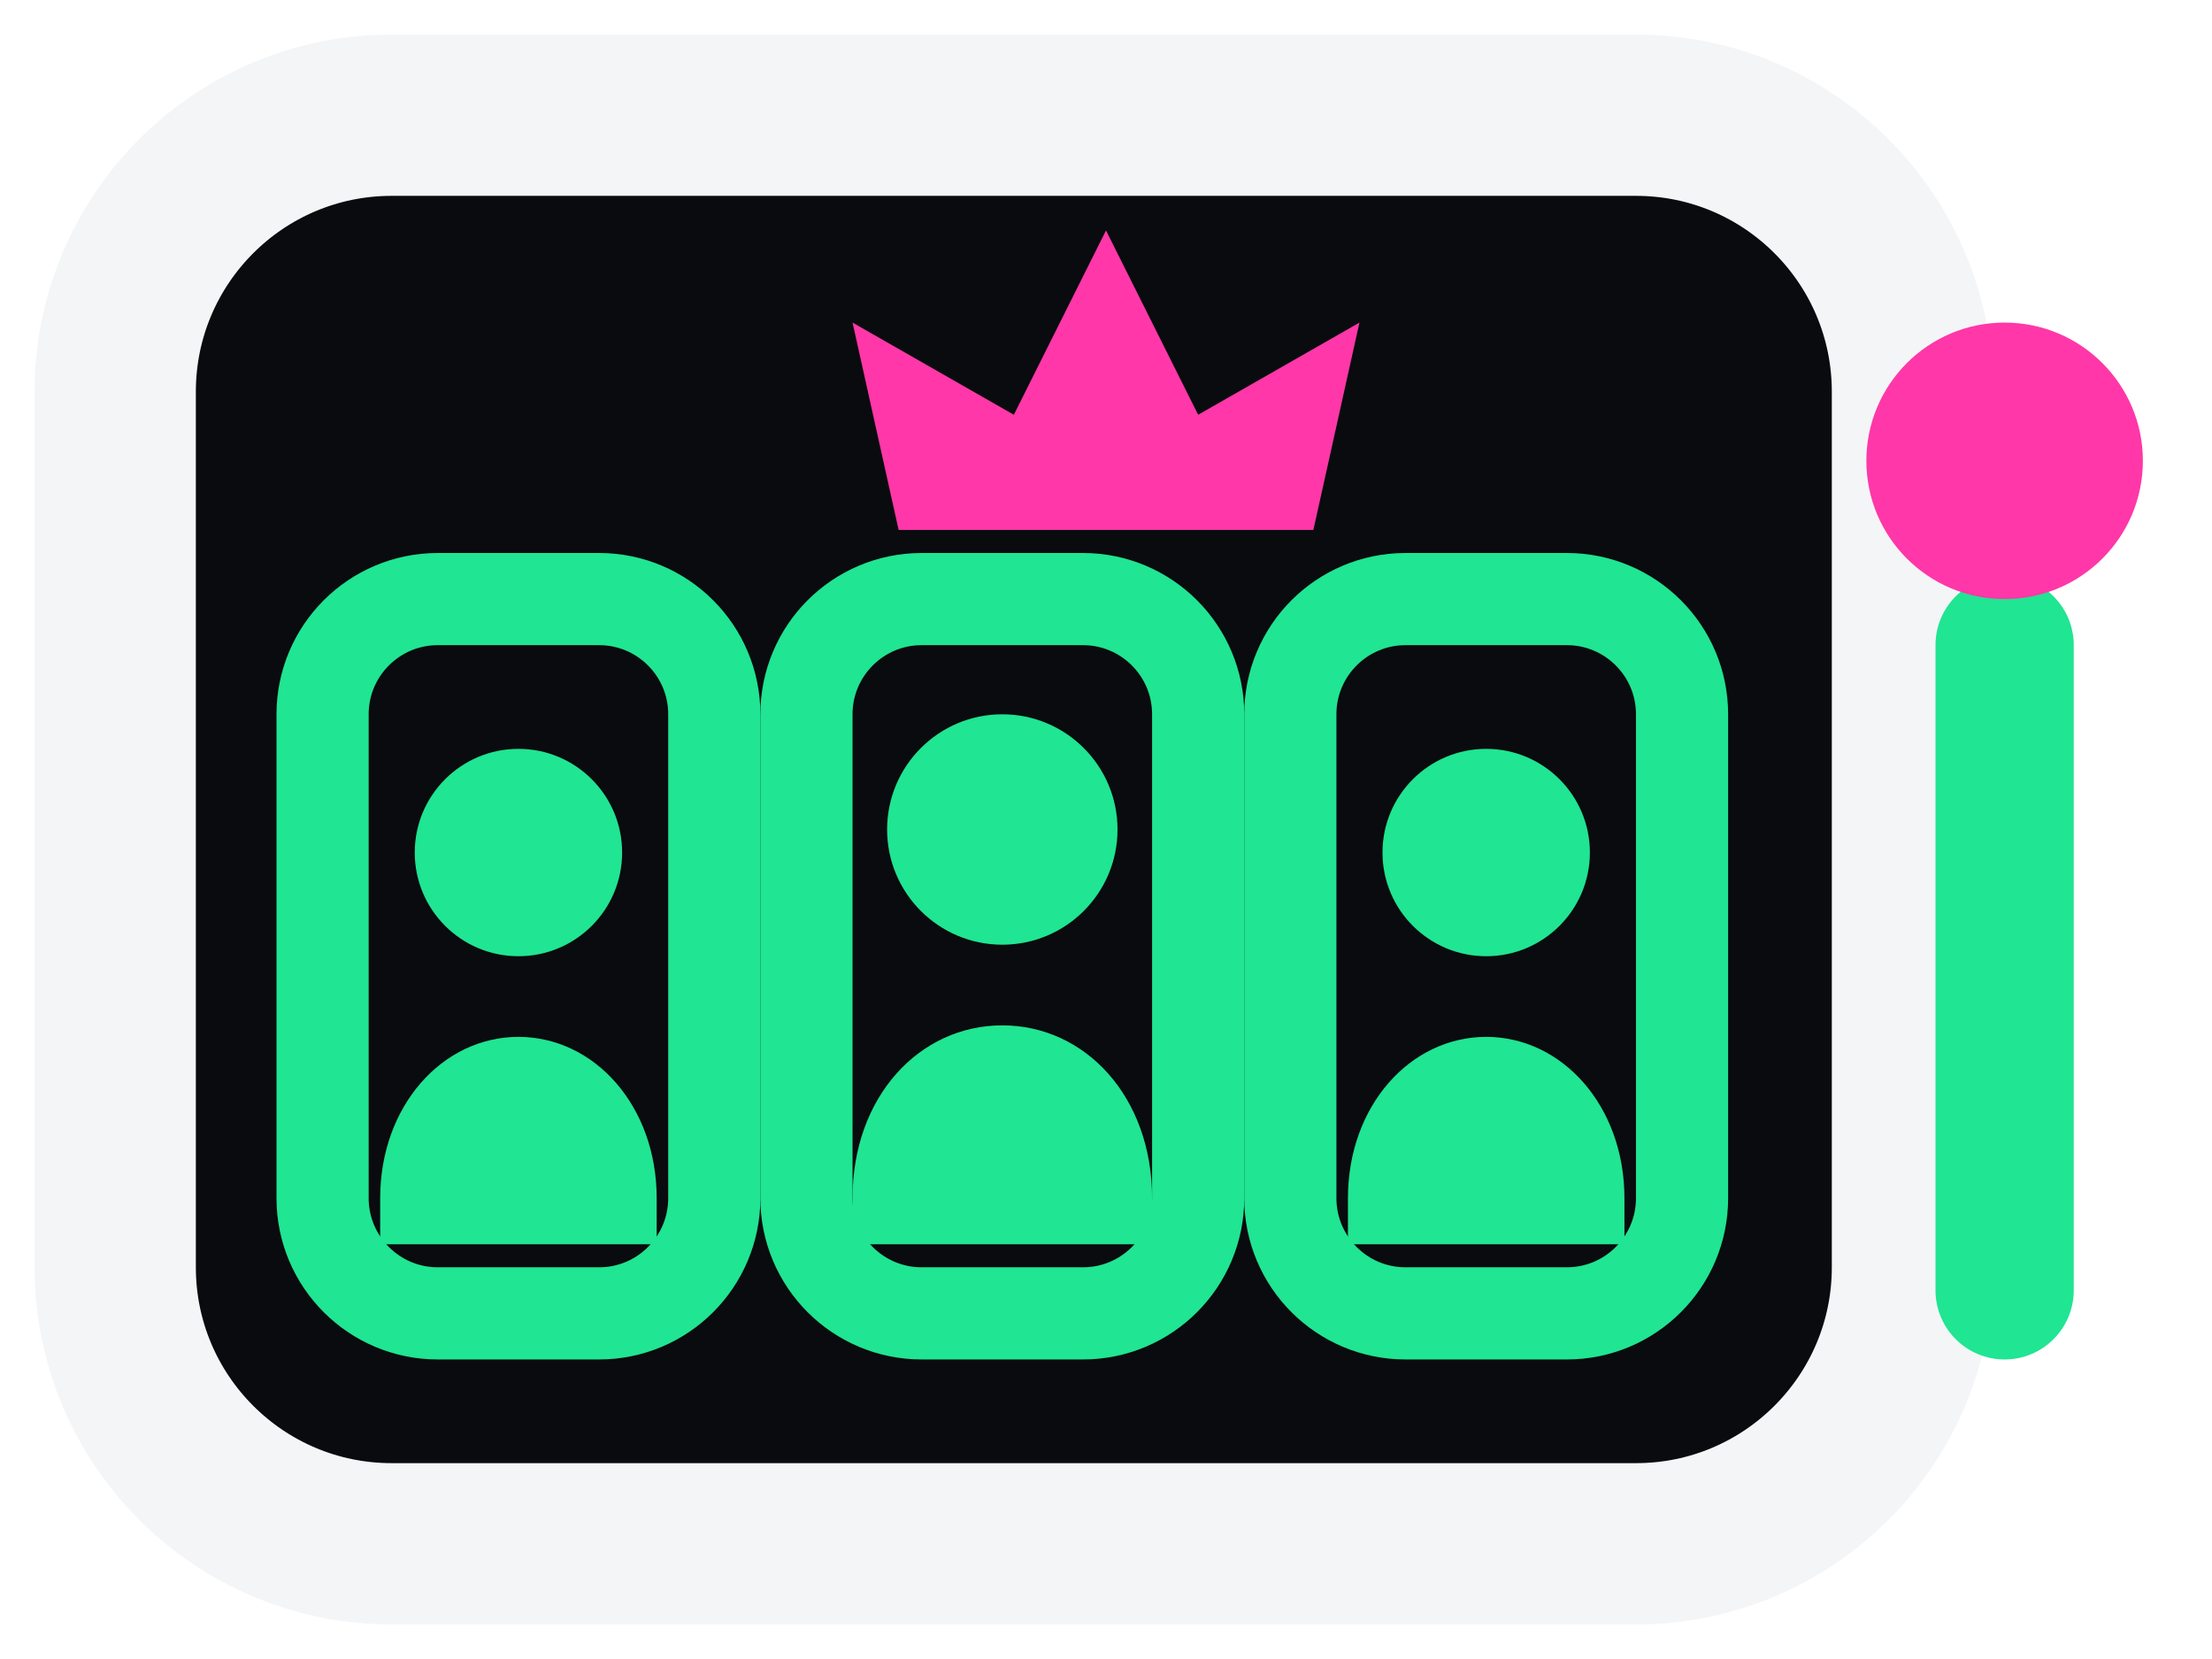
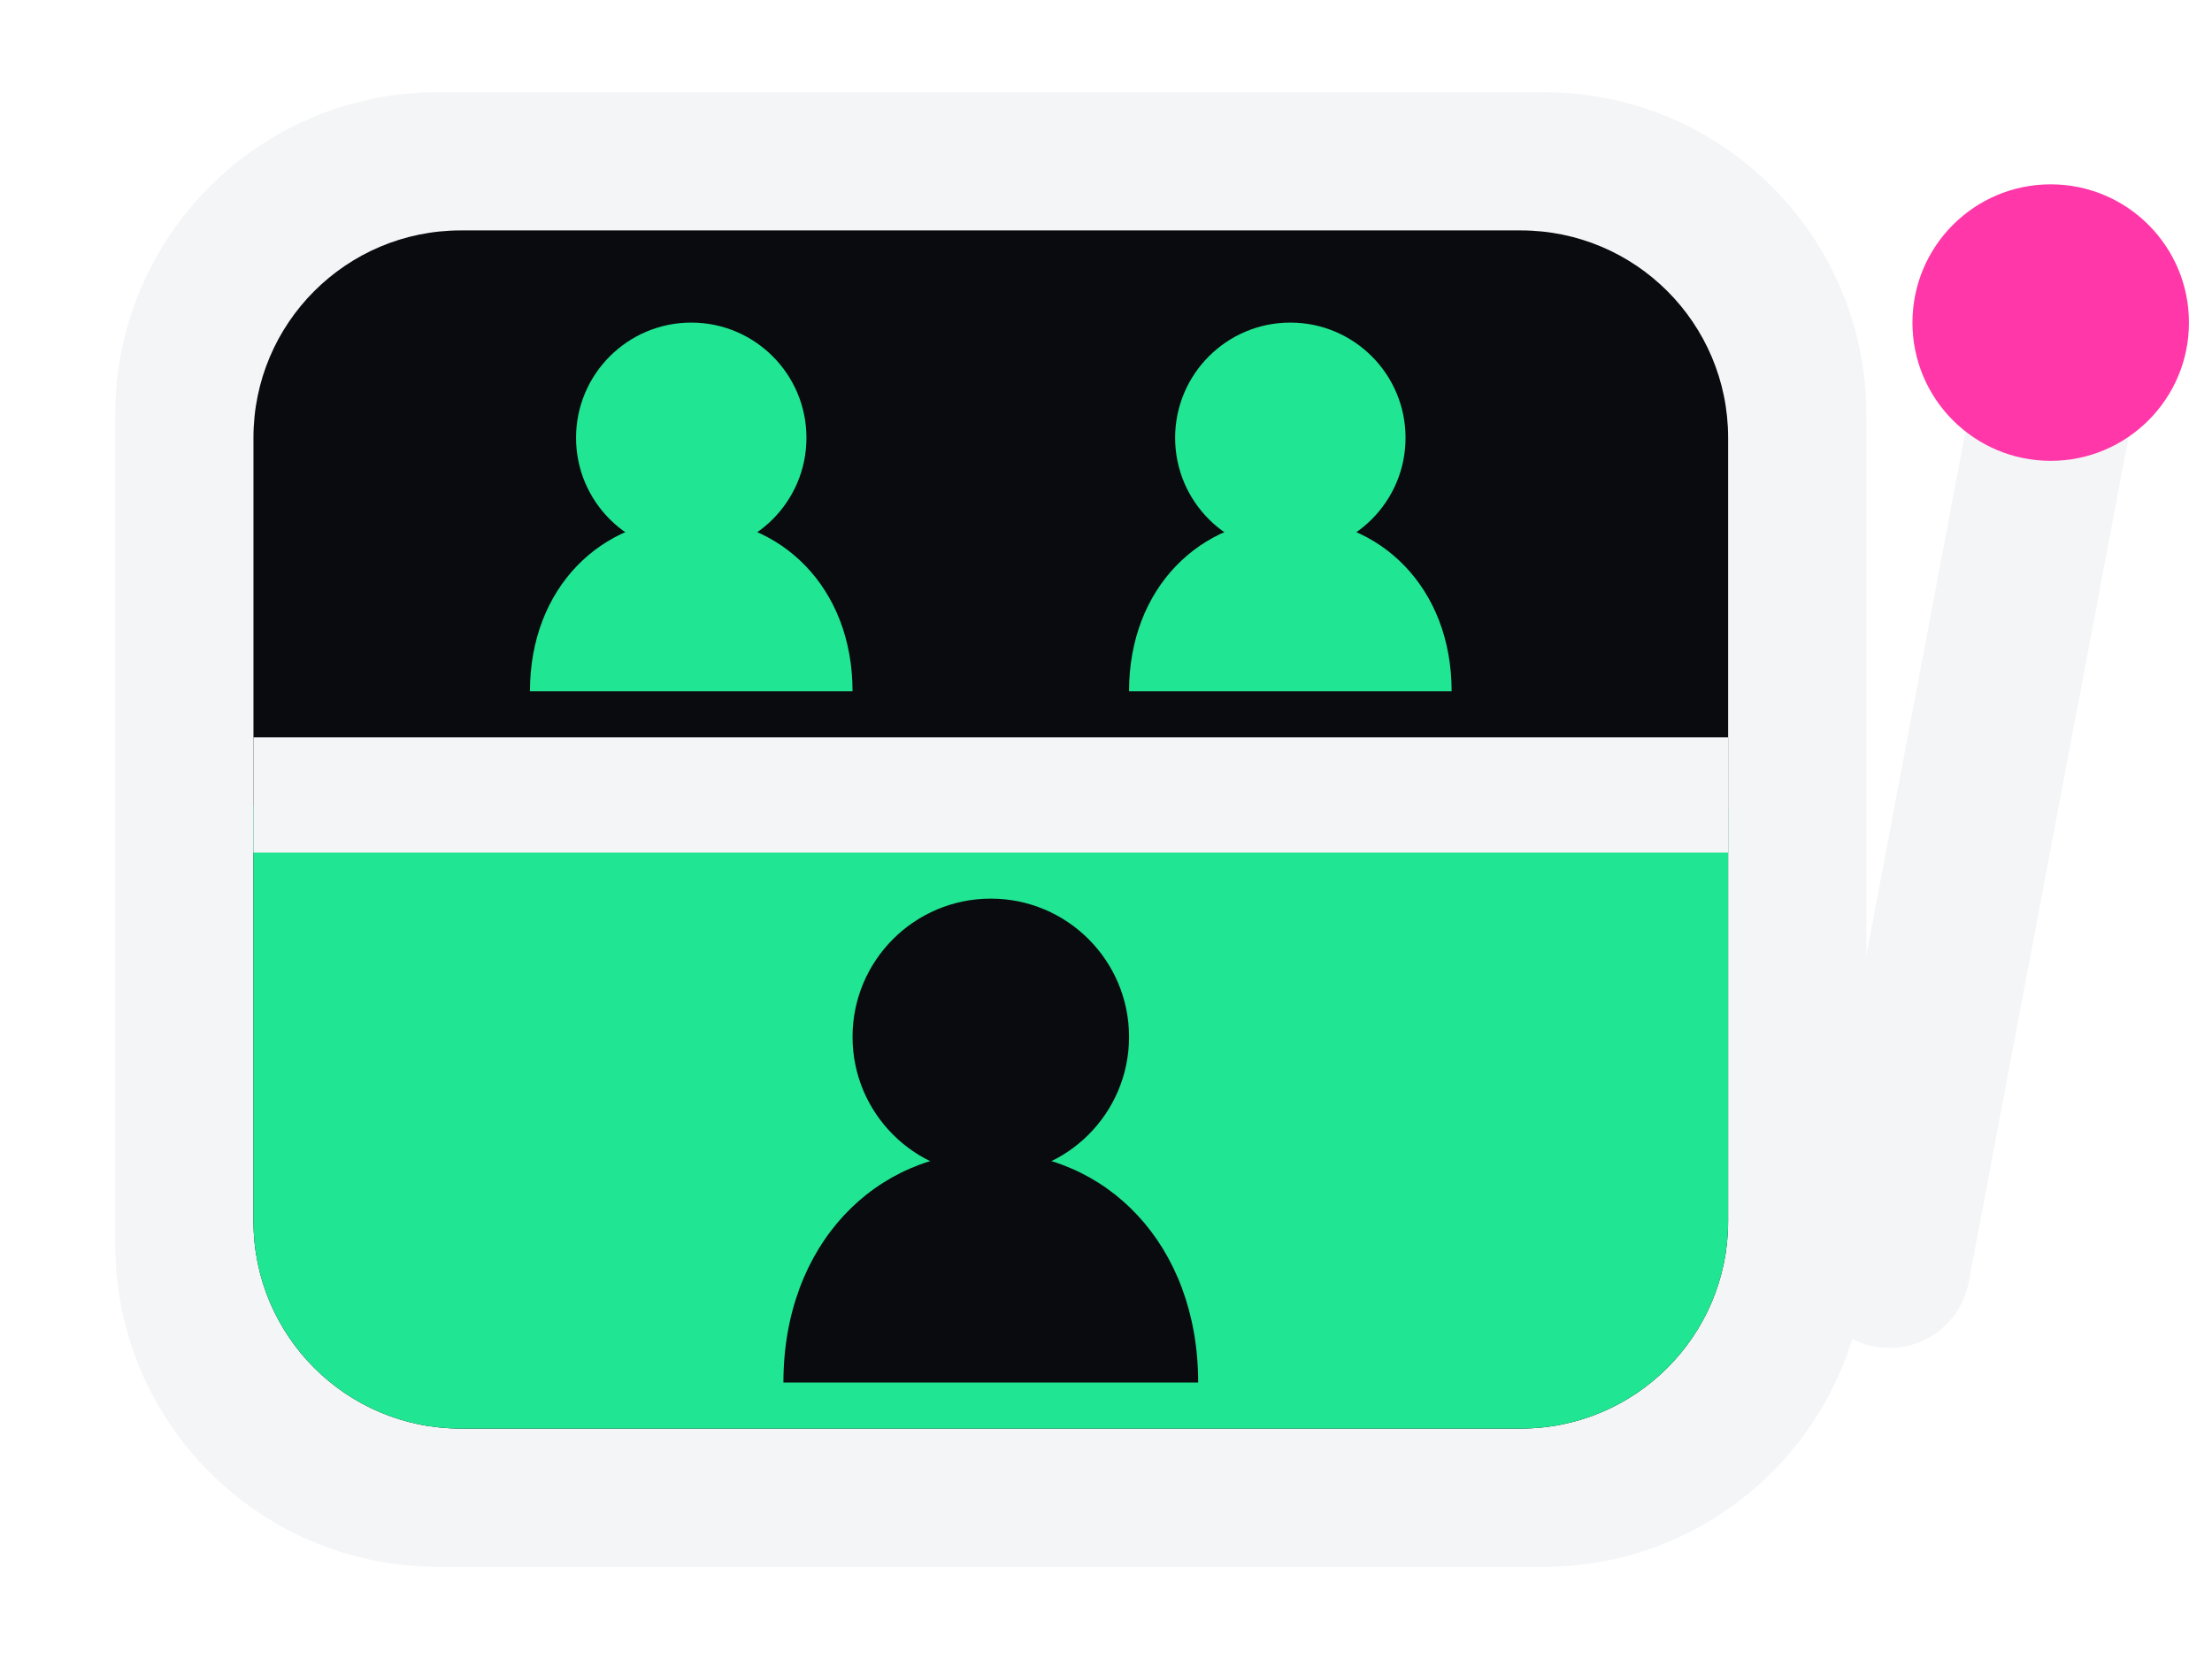
<svg xmlns="http://www.w3.org/2000/svg" viewBox="0 0 96 72" role="img" aria-label="SpinHire">
-   <rect x="5" y="5" width="78" height="62" rx="12" fill="#090B0E" stroke="#F4F5F7" stroke-width="7" />
-   <path d="m44 18 4-8 4 8 7-4-2 9H39l-2-9Z" fill="#FF37A8" />
-   <g fill="none" stroke="#20E592" stroke-width="4">
-     <rect x="14" y="26" width="17" height="31" rx="5" />
-     <rect x="35" y="26" width="17" height="31" rx="5" />
-     <rect x="56" y="26" width="17" height="31" rx="5" />
+   <defs>
+     <clipPath id="screen">
+       <rect x="11" y="10" width="64" height="52" rx="9" />
+     </clipPath>
+   </defs>
+   <rect x="5" y="4" width="76" height="64" rx="14" fill="#F4F5F7" />
+   <g clip-path="url(#screen)">
+     <rect x="11" y="10" width="64" height="52" fill="#090B0E" />
+     <rect x="11" y="35" width="64" height="27" fill="#20E592" />
  </g>
+   <rect x="11" y="32" width="64" height="5" fill="#F4F5F7" />
  <g fill="#20E592">
-     <circle cx="22.5" cy="37" r="4.5" />
-     <path d="M16.5 52c0-4 2.7-7 6-7s6 3 6 7v2h-12Z" />
-     <circle cx="43.5" cy="36" r="5" />
-     <path d="M37 52c0-4.4 2.9-7.5 6.5-7.5S50 47.6 50 52v2H37Z" />
-     <circle cx="64.5" cy="37" r="4.5" />
-     <path d="M58.5 52c0-4 2.7-7 6-7s6 3 6 7v2h-12Z" />
-     <rect x="84" y="25" width="6" height="34" rx="3" />
+     <circle cx="30" cy="19" r="5" />
+     <path d="M23 30c0-4.5 3.1-7.5 7-7.5s7 3 7 7.5Z" />
+     <circle cx="56" cy="19" r="5" />
+     <path d="M49 30c0-4.5 3.1-7.5 7-7.5s7 3 7 7.5Z" />
  </g>
-   <circle cx="87" cy="20" r="6" fill="#FF37A8" />
+   <g fill="#090B0E">
+     <circle cx="43" cy="45" r="6" />
+     <path d="M34 60c0-6 4-10 9-10s9 4 9 10Z" />
+   </g>
+   <path d="M82 55 89 18" fill="none" stroke="#F4F5F7" stroke-width="7" stroke-linecap="round" />
+   <circle cx="89" cy="14" r="6" fill="#FF37A8" />
</svg>
